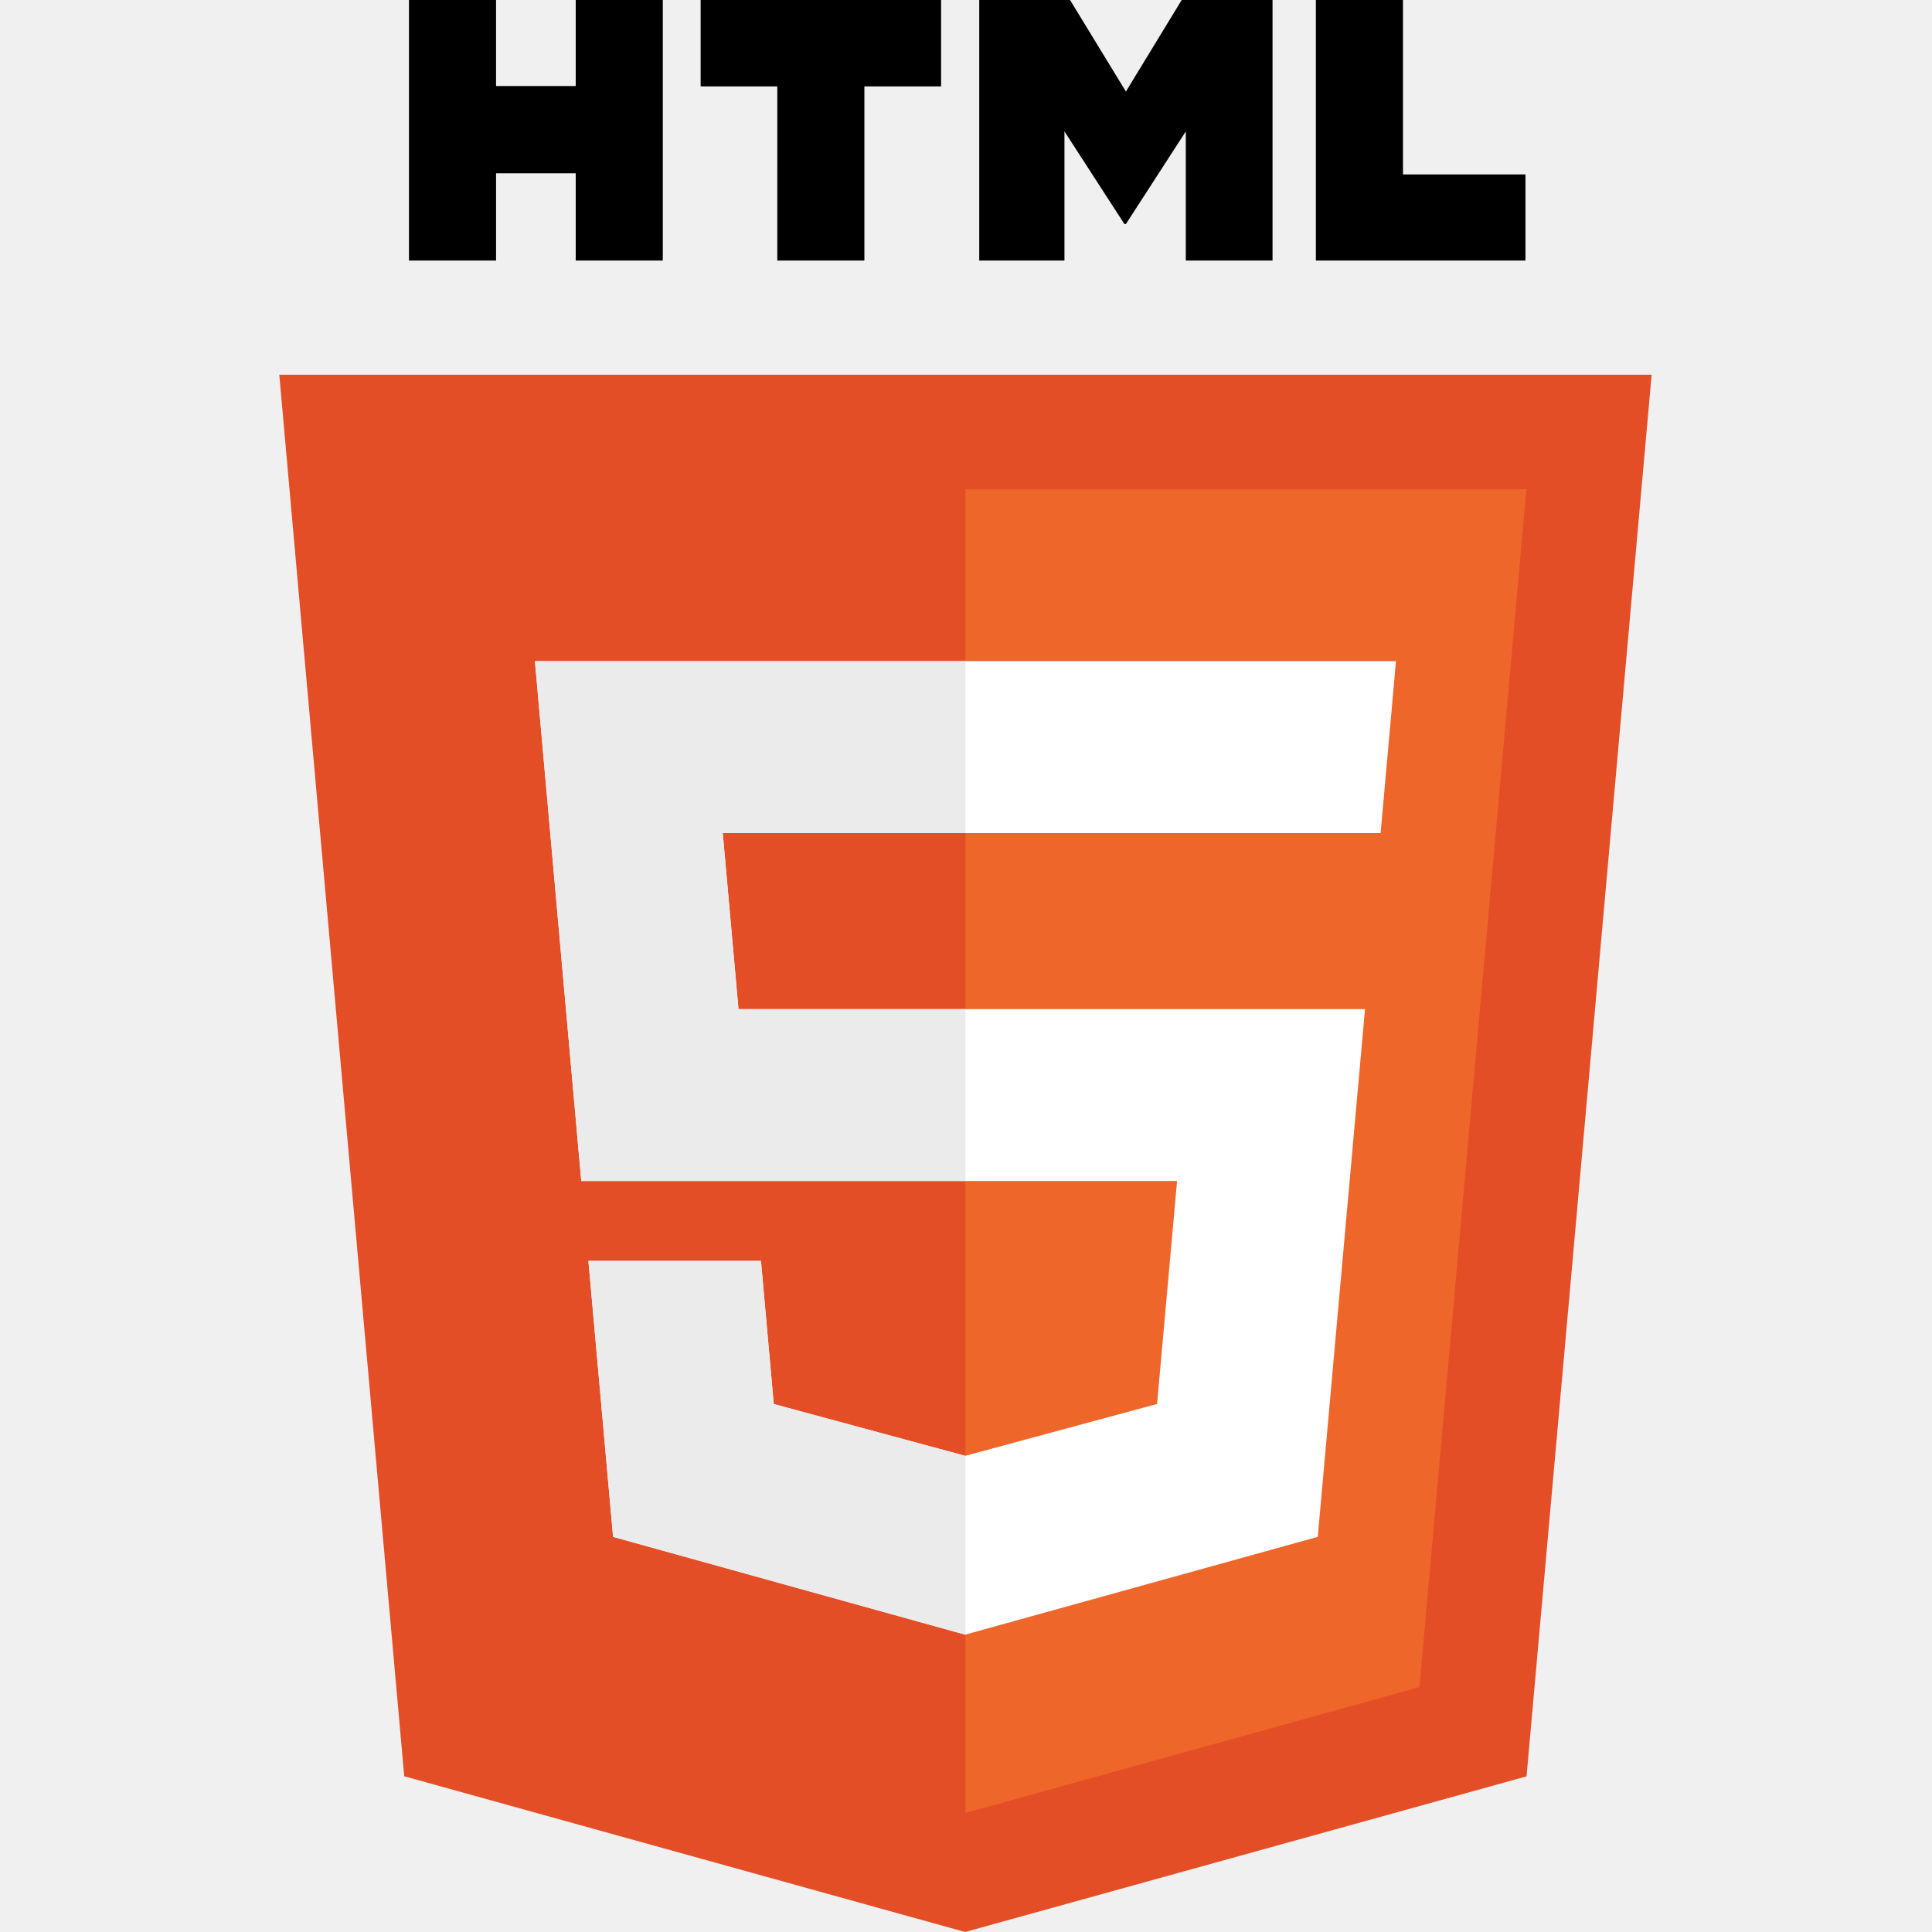
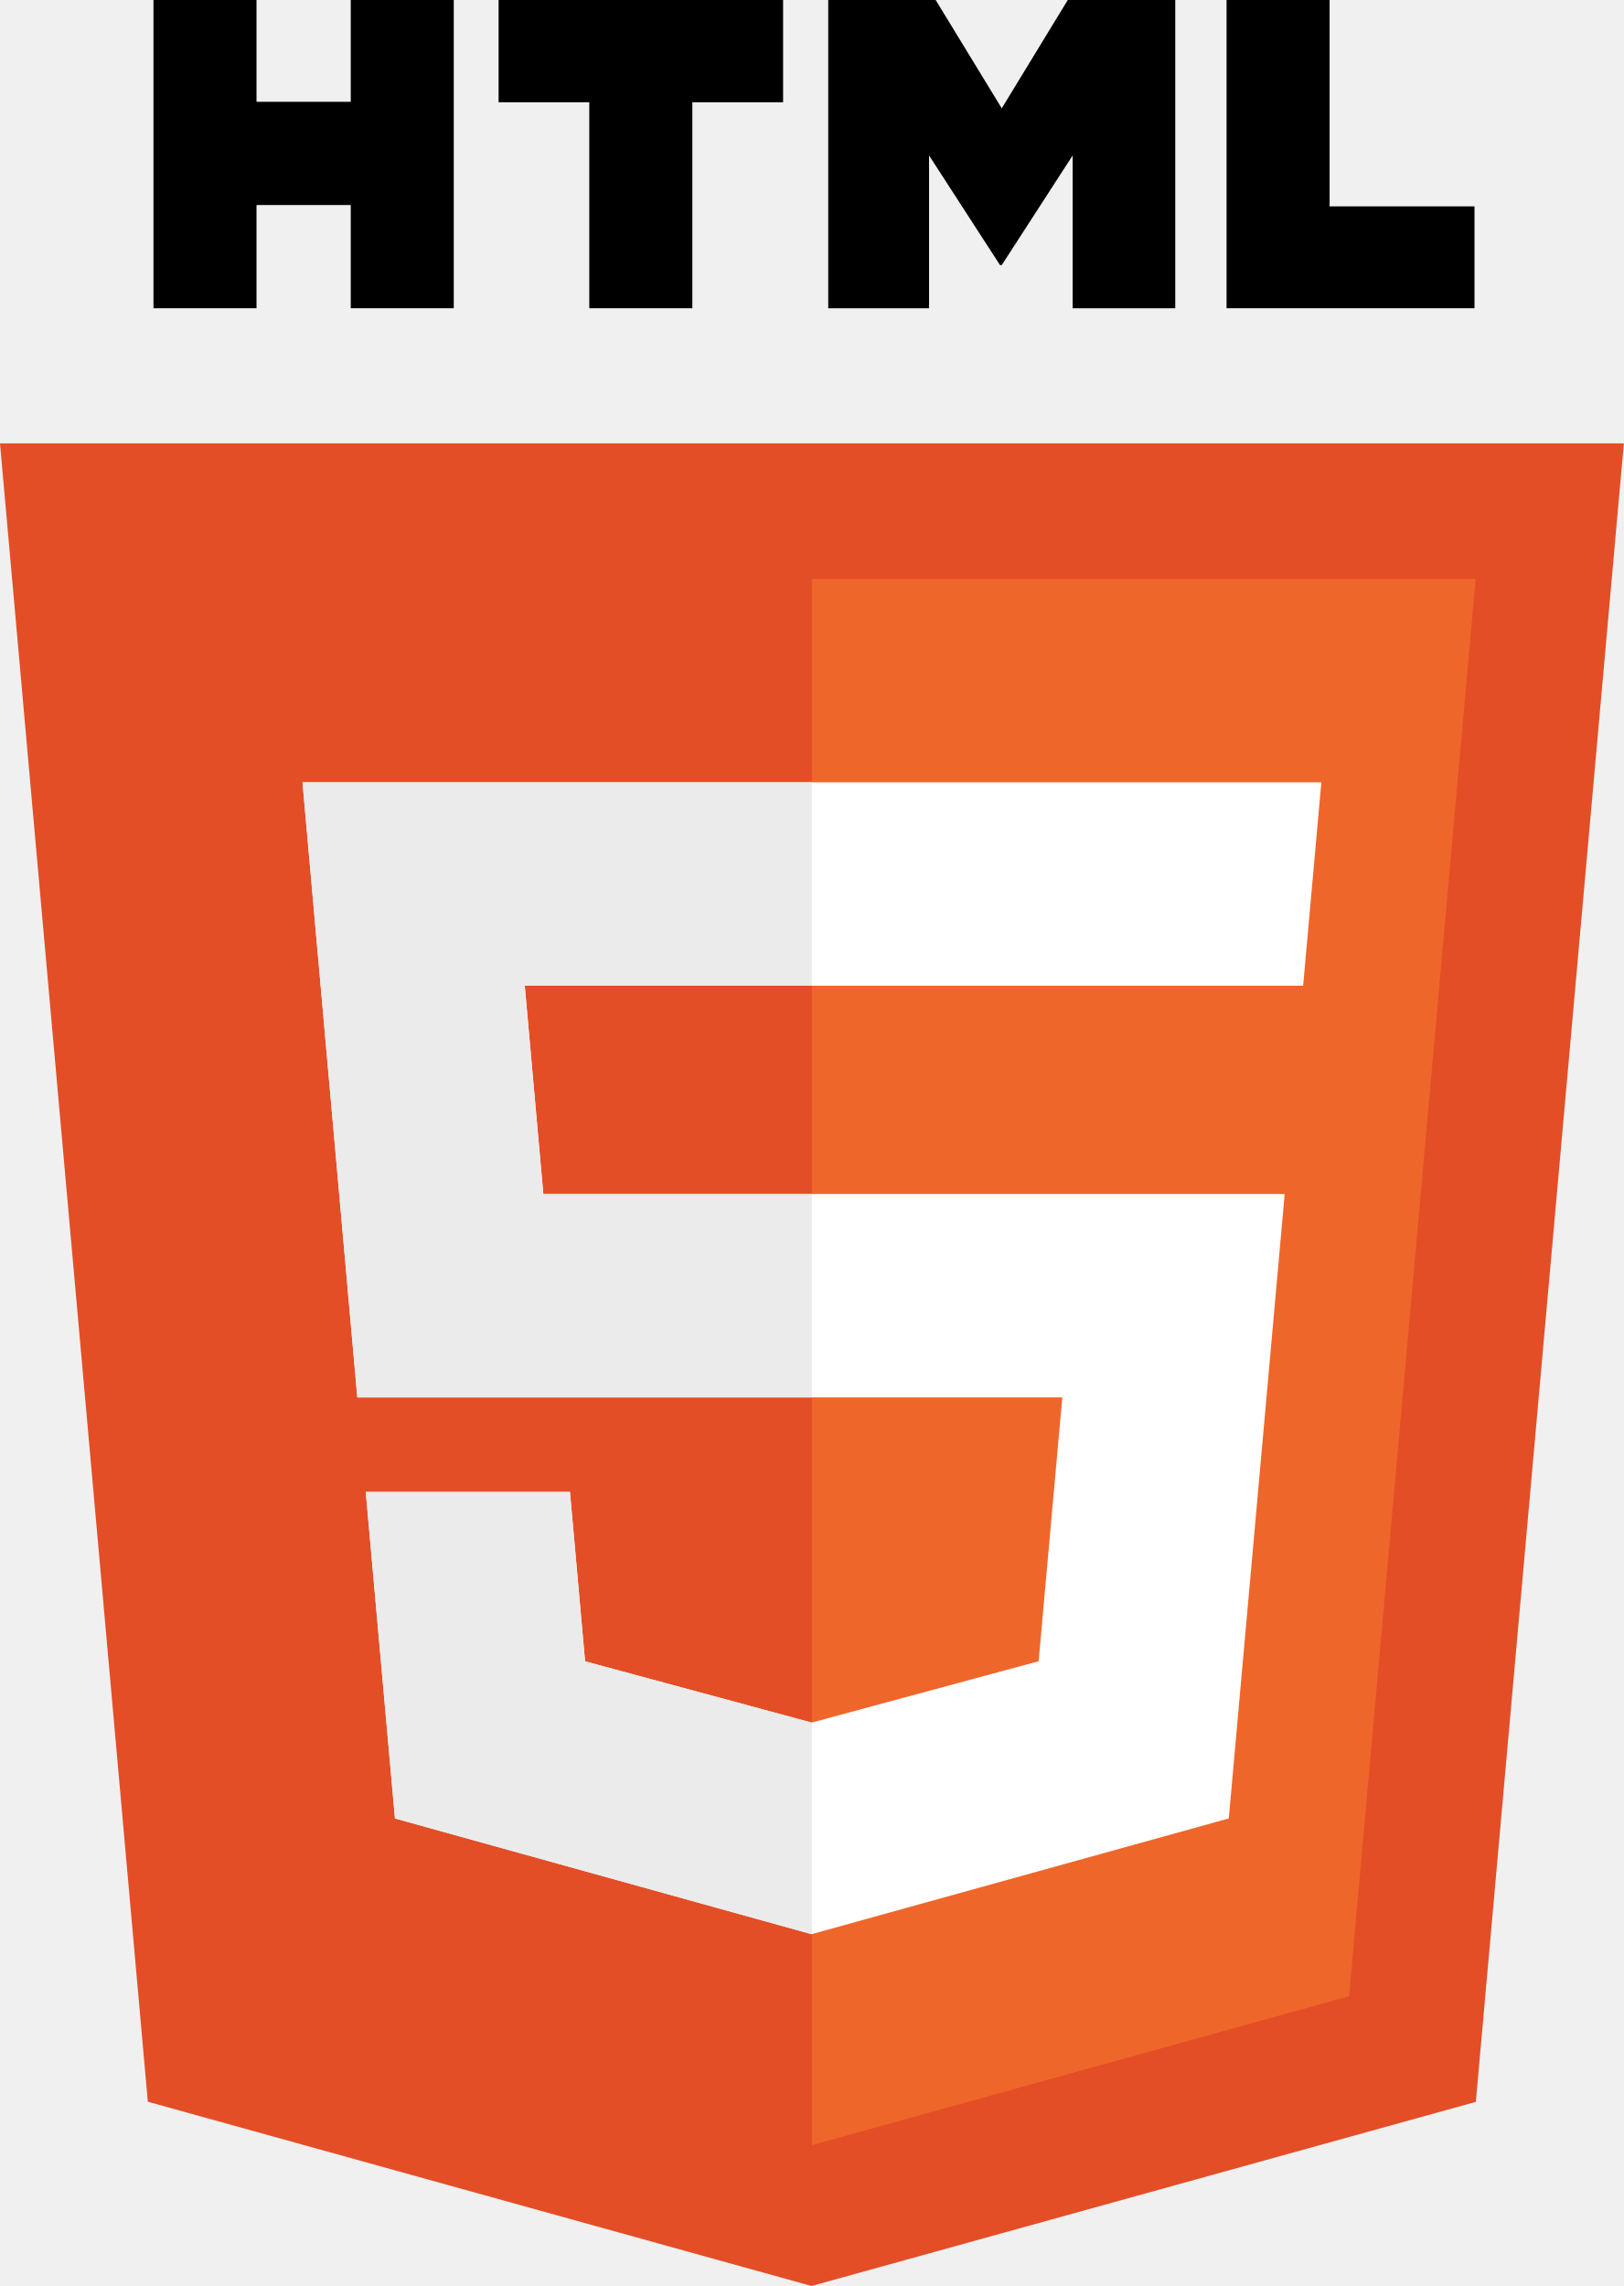
- <svg xmlns="http://www.w3.org/2000/svg" version="1.1" id="Layer_1" x="0px" y="0px" width="512px" height="512px" viewBox="0 0 512 512" enable-background="new 0 0 512 512" xml:space="preserve">
+ <svg xmlns="http://www.w3.org/2000/svg" xmlns:xlink="http://www.w3.org/1999/xlink" version="1.1" preserveAspectRatio="xMidYMid meet" viewBox="0 0 363.69 512" width="363.69" height="512">
+   <defs>
+     <path d="M57.45 0L57.45 22.8L78.56 22.8L78.56 0L101.63 0L101.63 69.04L78.56 69.04L78.56 45.92L57.45 45.92L57.45 69.04L34.37 69.04L34.37 0L34.37 0L57.45 0Z" id="b1r2JTEdY" />
+     <path d="M111.67 22.9L111.67 0L175.39 0L175.39 22.9L155.06 22.9L155.06 69.04L131.98 69.04L131.98 22.9L131.98 22.9L111.67 22.9Z" id="d18YTNXRcg" />
+     <path d="M209.56 0L224.36 24.26L239.15 0L263.22 0L263.22 69.04L240.24 69.04L240.24 34.82L224.36 59.37L223.97 59.37L208.08 34.82L208.08 69.04L185.5 69.04L185.5 0L209.56 0Z" id="a3F8VoiSf6" />
+     <path d="M297.79 0L297.79 46.22L330.24 46.22L330.24 69.04L274.71 69.04L274.71 0L297.79 0Z" id="caGTTjCuy" />
+     <path d="M0 99.3L363.69 99.3L330.54 470.76L181.76 512L33.11 470.73L0 99.3Z" id="b8tFmosaIz" />
+     <path d="M181.84 480.45L302.15 447.1L330.5 129.66L181.84 129.66L181.84 480.45Z" id="a18gRvHgZW" />
+     <path d="M80.03 312.98L237.92 312.98L232.62 372.07L181.79 385.81L131.04 372.09L127.65 334.15L81.92 334.15L88.46 407.28L181.77 433.2L275.21 407.28L287.73 267.43L121.69 267.43L117.53 220.78L291.72 220.78L291.86 220.78L295.94 175.22L67.75 175.22L80.03 312.98Z" id="a3dklr2Dgq" />
+     <path d="M67.75 175.22L80.03 312.98L181.84 312.98L181.84 267.43L121.69 267.43L117.53 220.78L181.84 220.78L181.84 175.22L67.75 175.22Z" id="aXpqrn5sD" />
+     <path d="M181.79 385.81L131.04 372.09L127.65 334.15L81.92 334.15L88.46 407.28L181.77 433.2L181.84 433.18L181.84 385.79L181.79 385.81Z" id="a1eLyBGyfe" />
+   </defs>
  <g>
    <g>
      <g>
-         <path d="M108.382,0h23.077v22.8h21.11V0h23.078v69.044H152.57v-23.12h-21.11v23.12h-23.077L108.382,0L108.382,0z" />
-         <path d="M205.994,22.896h-20.316V0h63.72v22.896h-20.325v46.148h-23.078L205.994,22.896L205.994,22.896z" />
-         <path d="M259.511,0h24.063l14.802,24.26L313.163,0h24.072v69.044h-22.982V34.822l-15.877,24.549h-0.397l-15.888-24.549v34.222     h-22.58V0z" />
-         <path d="M348.72,0h23.084v46.222h32.453v22.822H348.72V0z" />
+         <use xlink:href="#b1r2JTEdY" opacity="1" fill="#000000" fill-opacity="1" />
+         <g>
+           <use xlink:href="#b1r2JTEdY" opacity="1" fill-opacity="0" stroke="#000000" stroke-width="1" stroke-opacity="0" />
+         </g>
      </g>
-     </g>
-   </g>
-   <g id="Guides_to_delete">
-     <g>
-       <polygon fill="#E34E26" points="107.125,470.727 74.012,99.297 437.703,99.297 404.549,470.755 255.769,512   " />
-       <polygon fill="#EF662A" points="255.857,129.657 255.857,480.449 376.164,447.101 404.51,129.657   " />
-       <polygon fill="#FFFFFF" points="141.761,175.217 154.041,312.978 311.936,312.978 306.637,372.066 255.799,385.811     205.057,372.085 201.664,334.146 155.937,334.146 162.476,407.282 255.787,433.199 349.219,407.282 361.744,267.429     195.706,267.429 191.538,220.777 365.732,220.777 365.873,220.777 369.953,175.217   " />
      <g>
-         <polygon fill="#EBEBEB" points="255.857,175.217 141.761,175.217 154.041,312.978 255.857,312.978 255.857,267.429      195.706,267.429 191.538,220.777 255.857,220.777    " />
-         <polygon fill="#EBEBEB" points="255.857,385.791 255.799,385.811 205.057,372.085 201.664,334.146 155.937,334.146      162.476,407.282 255.787,433.199 255.857,433.179    " />
+         <use xlink:href="#d18YTNXRcg" opacity="1" fill="#000000" fill-opacity="1" />
+         <g>
+           <use xlink:href="#d18YTNXRcg" opacity="1" fill-opacity="0" stroke="#000000" stroke-width="1" stroke-opacity="0" />
+         </g>
+       </g>
+       <g>
+         <use xlink:href="#a3F8VoiSf6" opacity="1" fill="#000000" fill-opacity="1" />
+         <g>
+           <use xlink:href="#a3F8VoiSf6" opacity="1" fill-opacity="0" stroke="#000000" stroke-width="1" stroke-opacity="0" />
+         </g>
+       </g>
+       <g>
+         <use xlink:href="#caGTTjCuy" opacity="1" fill="#000000" fill-opacity="1" />
+         <g>
+           <use xlink:href="#caGTTjCuy" opacity="1" fill-opacity="0" stroke="#000000" stroke-width="1" stroke-opacity="0" />
+         </g>
+       </g>
+       <g>
+         <use xlink:href="#b8tFmosaIz" opacity="1" fill="#e34e26" fill-opacity="1" />
+         <g>
+           <use xlink:href="#b8tFmosaIz" opacity="1" fill-opacity="0" stroke="#000000" stroke-width="1" stroke-opacity="0" />
+         </g>
+       </g>
+       <g>
+         <use xlink:href="#a18gRvHgZW" opacity="1" fill="#ef662a" fill-opacity="1" />
+         <g>
+           <use xlink:href="#a18gRvHgZW" opacity="1" fill-opacity="0" stroke="#000000" stroke-width="1" stroke-opacity="0" />
+         </g>
+       </g>
+       <g>
+         <use xlink:href="#a3dklr2Dgq" opacity="1" fill="#ffffff" fill-opacity="1" />
+         <g>
+           <use xlink:href="#a3dklr2Dgq" opacity="1" fill-opacity="0" stroke="#000000" stroke-width="1" stroke-opacity="0" />
+         </g>
+       </g>
+       <g>
+         <use xlink:href="#aXpqrn5sD" opacity="1" fill="#ebebeb" fill-opacity="1" />
+         <g>
+           <use xlink:href="#aXpqrn5sD" opacity="1" fill-opacity="0" stroke="#000000" stroke-width="1" stroke-opacity="0" />
+         </g>
+       </g>
+       <g>
+         <use xlink:href="#a1eLyBGyfe" opacity="1" fill="#ebebeb" fill-opacity="1" />
+         <g>
+           <use xlink:href="#a1eLyBGyfe" opacity="1" fill-opacity="0" stroke="#000000" stroke-width="1" stroke-opacity="0" />
+         </g>
      </g>
    </g>
  </g>
</svg>
